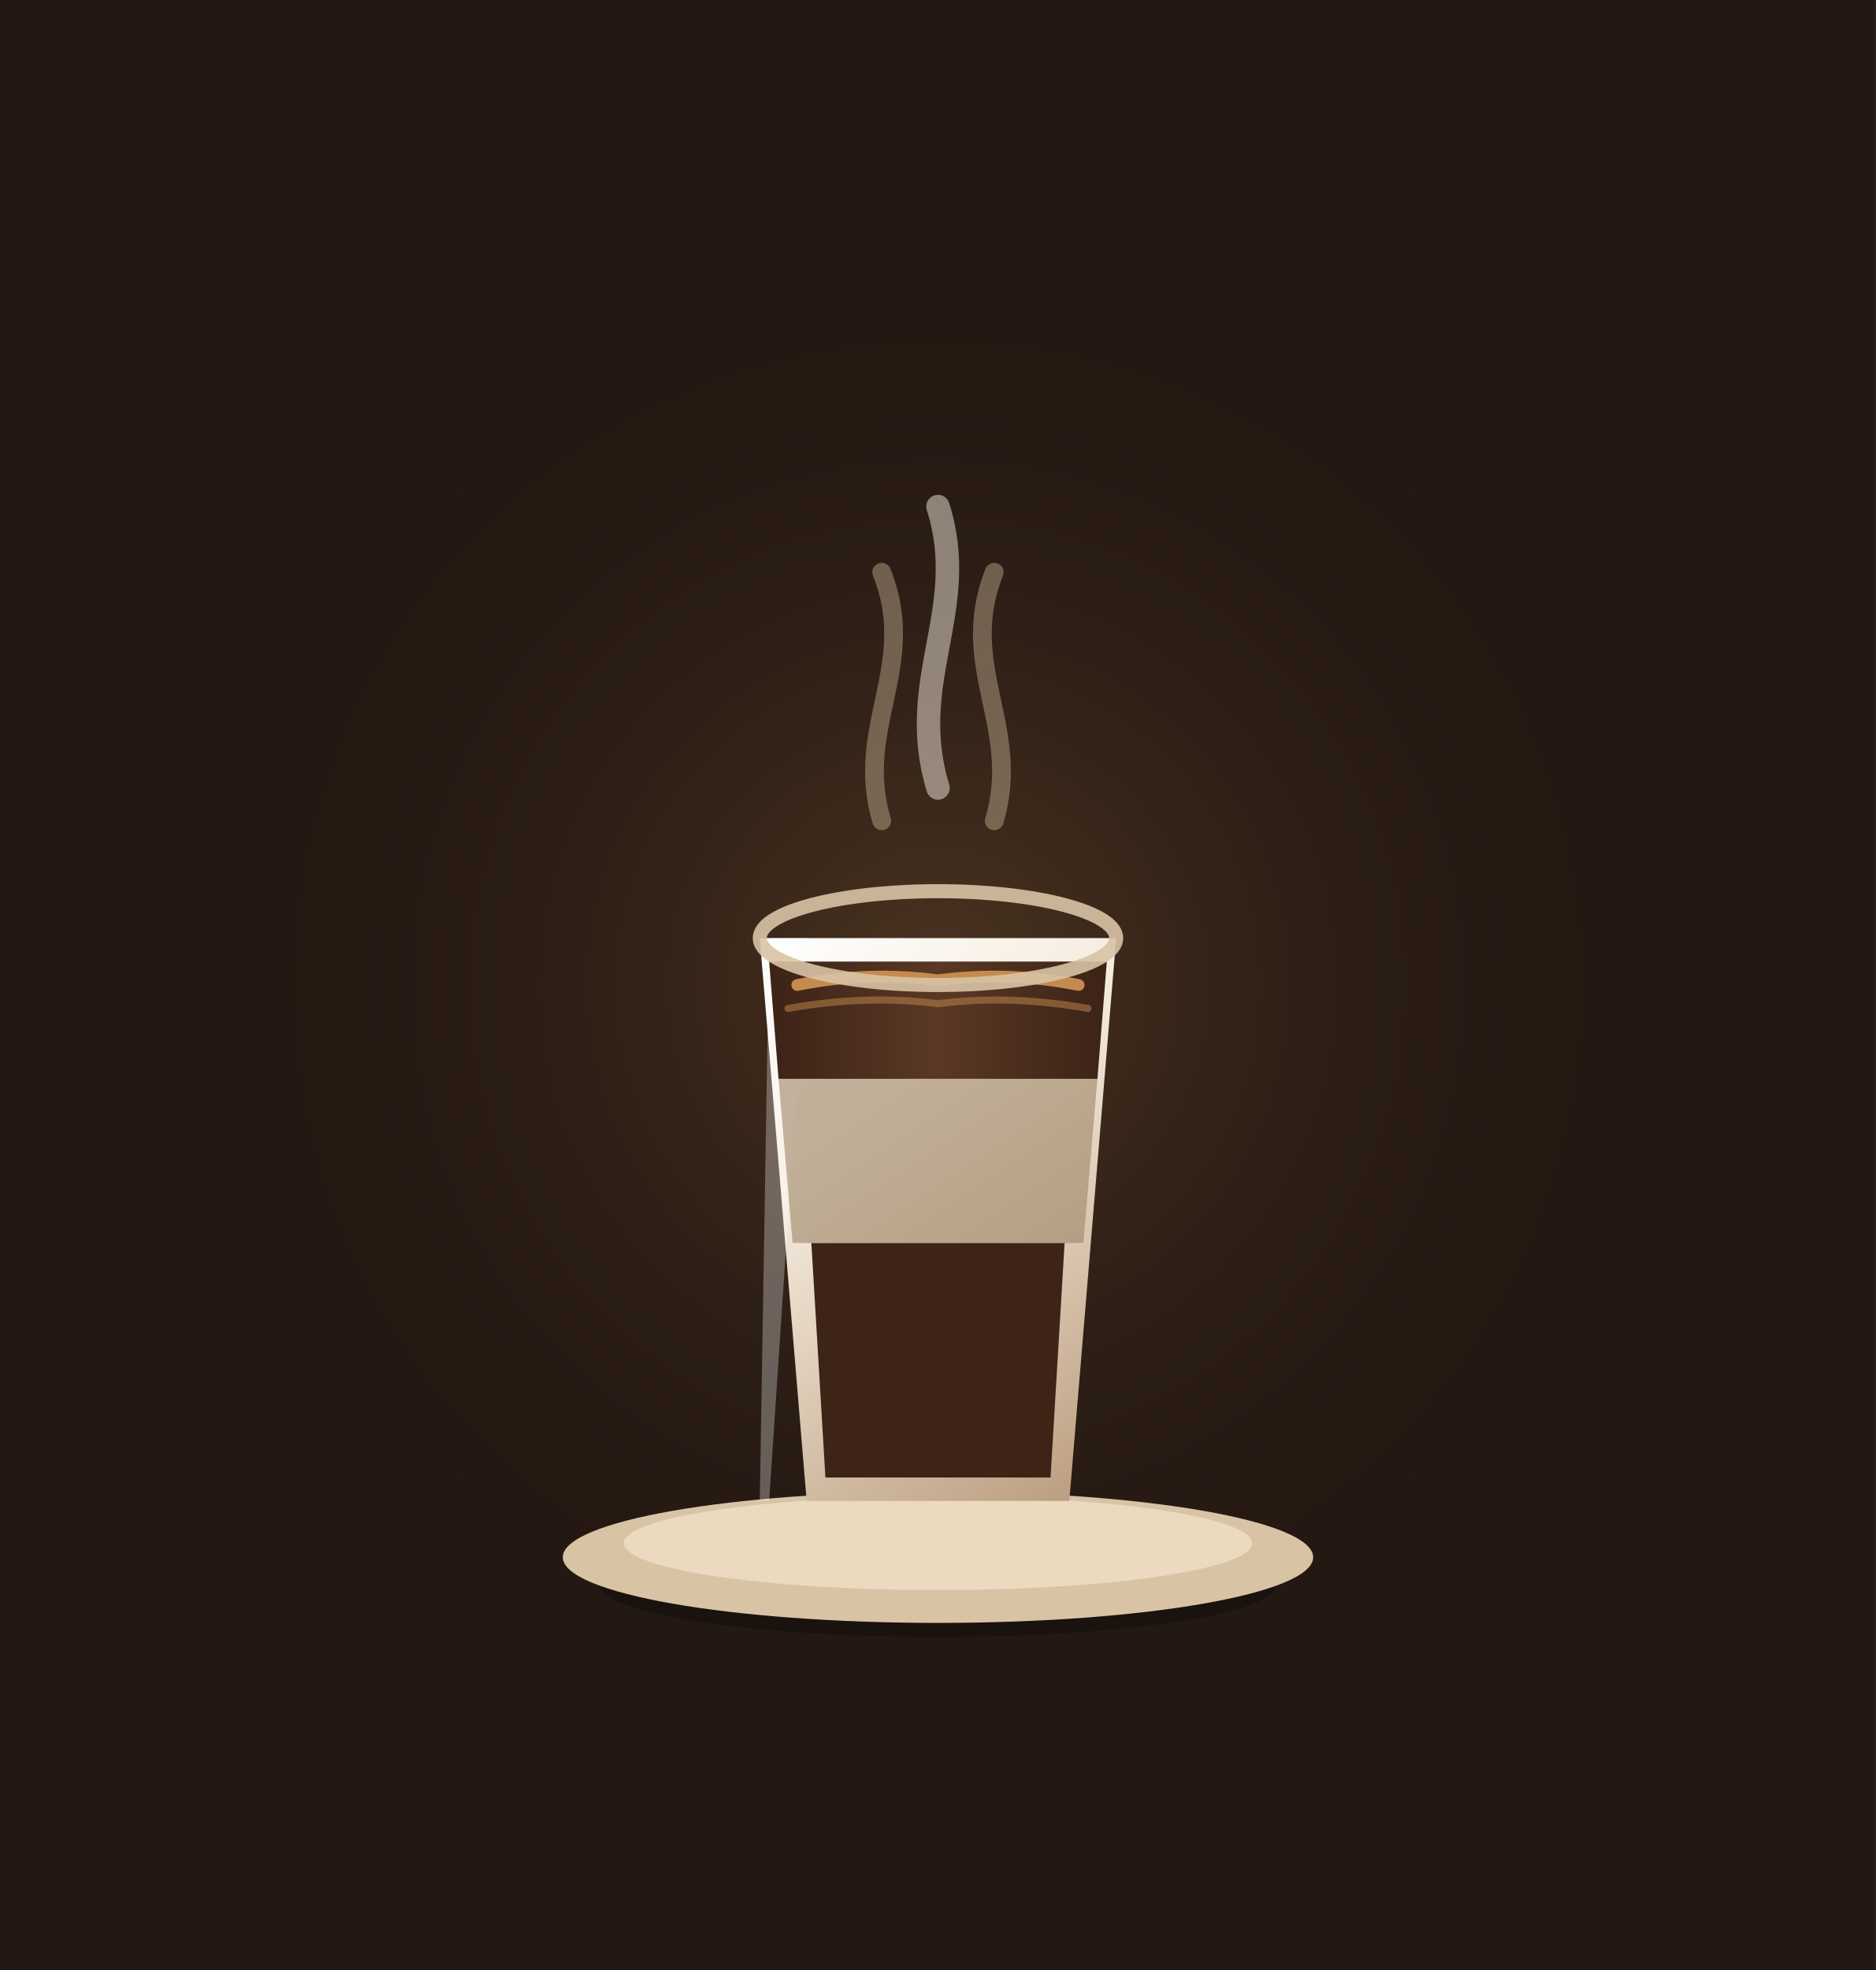
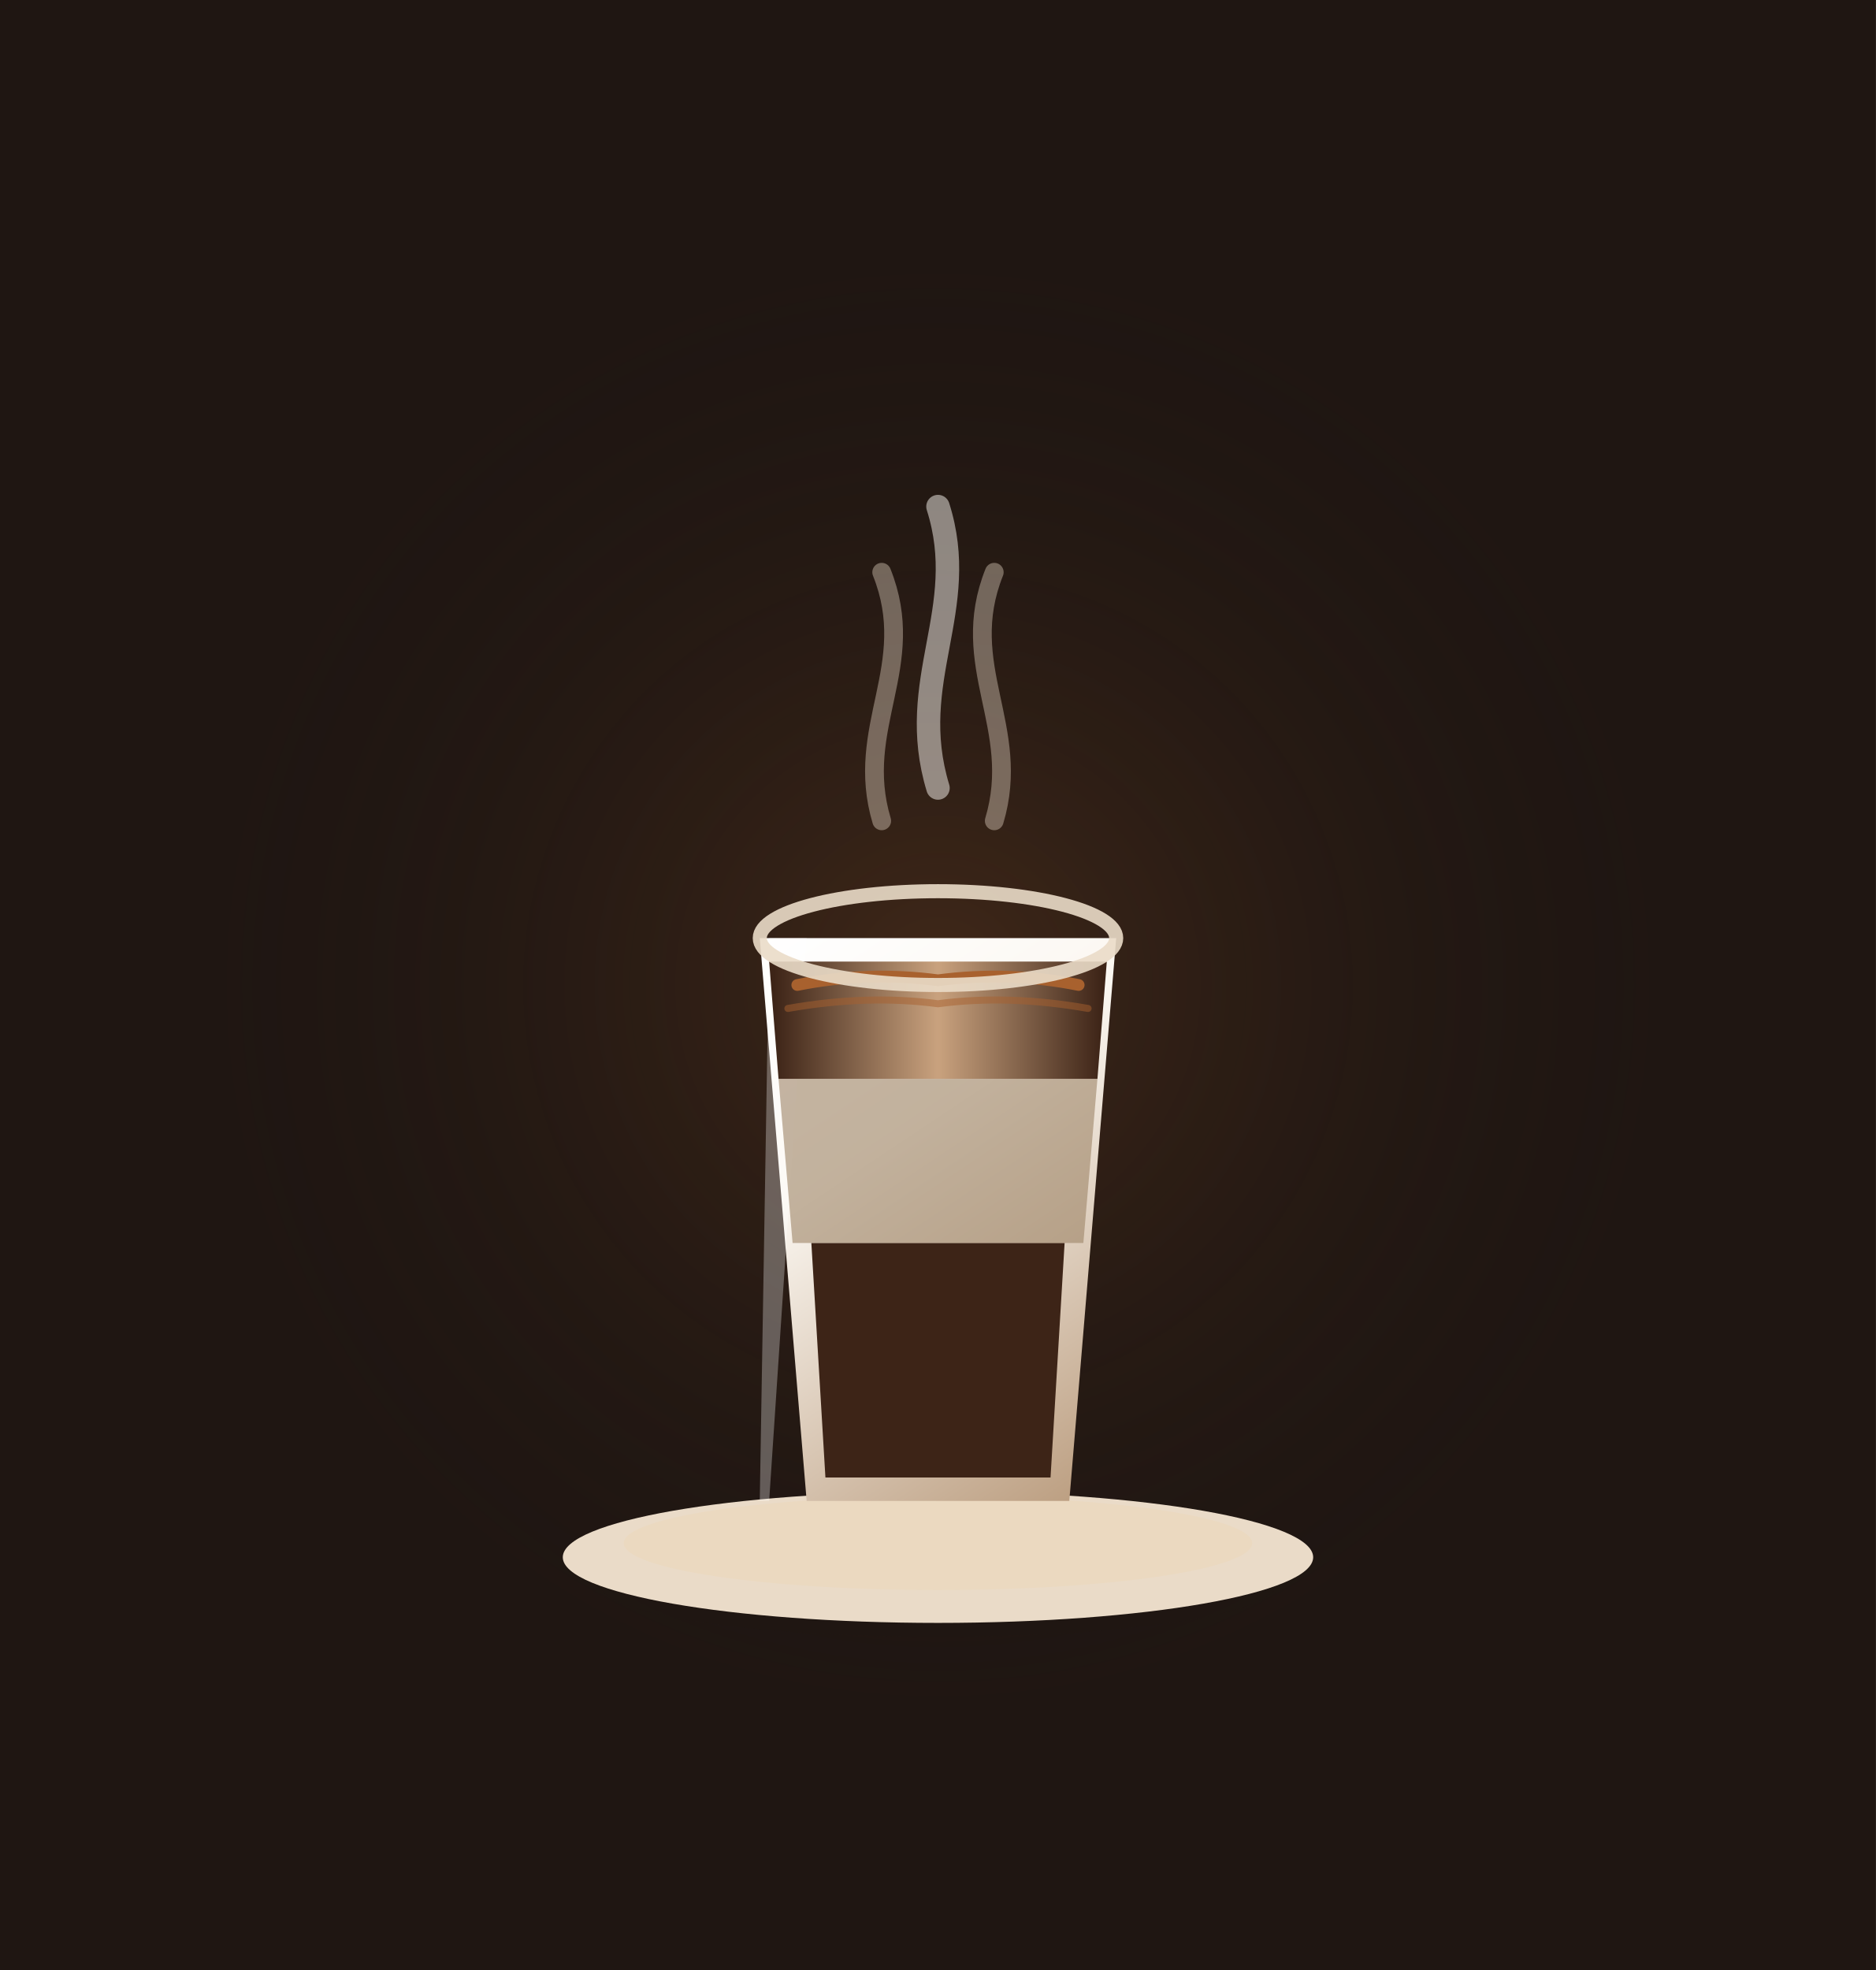
<svg xmlns="http://www.w3.org/2000/svg" viewBox="0 0 400 420" fill="none">
  <defs>
    <radialGradient id="glow3" cx="200" cy="210" r="160" gradientUnits="userSpaceOnUse">
-       <stop offset="0%" stop-color="#C58B4E" stop-opacity="0.25" />
-       <stop offset="100%" stop-color="#241812" stop-opacity="0" />
+       <stop offset="0%" stop-color="#A8612E" stop-opacity="0.25" />
+       <stop offset="100%" stop-color="#1F1612" stop-opacity="0" />
    </radialGradient>
    <linearGradient id="cortadoCup" x1="160" y1="200" x2="240" y2="320" gradientUnits="userSpaceOnUse">
      <stop offset="0%" stop-color="#FFFFFF" />
-       <stop offset="35%" stop-color="#F5EBDD" />
+       <stop offset="35%" stop-color="#FBF7F1" />
      <stop offset="100%" stop-color="#B8997A" />
    </linearGradient>
    <linearGradient id="cortadoLiquid" x1="165" y1="215" x2="235" y2="215" gradientUnits="userSpaceOnUse">
      <stop offset="0%" stop-color="#3D2417" />
-       <stop offset="50%" stop-color="#5A3825" />
+       <stop offset="50%" stop-color="#C9A27E" />
      <stop offset="100%" stop-color="#3D2417" />
    </linearGradient>
  </defs>
-   <rect width="400" height="420" fill="#241812" />
+   <rect width="400" height="420" fill="#1F1612" />
  <circle cx="200" cy="210" r="160" fill="url(#glow3)" />
-   <ellipse cx="200" cy="338" rx="72" ry="11" fill="#18100C" opacity="0.8" />
-   <ellipse cx="200" cy="332" rx="80" ry="14" fill="#D8C3A5" />
+   <ellipse cx="200" cy="338" rx="72" ry="11" fill="#1F1612" opacity="0.8" />
+   <ellipse cx="200" cy="332" rx="80" ry="14" fill="#EADBC8" />
  <ellipse cx="200" cy="329" rx="67" ry="10" fill="#EBD9C0" />
  <path d="M162 200 H238 L228 320 H172 Z" fill="url(#cortadoCup)" />
  <path d="M164 200 H172 L164 320 H162 Z" fill="#FFFFFF" opacity="0.3" />
  <path d="M173 265 H227 L224 315 H176 Z" fill="#3D2417" />
  <path d="M166 230 H234 L231 265 H169 Z" fill="#9C8366" opacity="0.6" />
  <path d="M164 205 H236 L234 230 H166 Z" fill="url(#cortadoLiquid)" />
-   <path d="M170 210 Q185 207 200 209 Q215 207 230 210" stroke="#C58B4E" stroke-width="2.5" stroke-linecap="round" fill="none" />
-   <path d="M168 215 Q185 212 200 214 Q215 212 232 215" stroke="#C58B4E" stroke-opacity="0.5" stroke-width="1.5" stroke-linecap="round" fill="none" />
-   <ellipse cx="200" cy="200" rx="38" ry="10" fill="none" stroke="#D8C3A5" stroke-width="3" opacity="0.9" />
-   <path d="M188 175 C182 155 196 142 188 122" stroke="#D8C3A5" stroke-opacity="0.4" stroke-width="4" stroke-linecap="round" fill="none" />
-   <path d="M200 168 C193 145 207 130 200 108" stroke="#F5EBDD" stroke-opacity="0.5" stroke-width="5" stroke-linecap="round" fill="none" />
-   <path d="M212 175 C218 155 204 142 212 122" stroke="#D8C3A5" stroke-opacity="0.4" stroke-width="4" stroke-linecap="round" fill="none" />
+   <path d="M170 210 Q185 207 200 209 Q215 207 230 210" stroke="#A8612E" stroke-width="2.5" stroke-linecap="round" fill="none" />
+   <path d="M168 215 Q185 212 200 214 Q215 212 232 215" stroke="#A8612E" stroke-opacity="0.5" stroke-width="1.5" stroke-linecap="round" fill="none" />
+   <ellipse cx="200" cy="200" rx="38" ry="10" fill="none" stroke="#EADBC8" stroke-width="3" opacity="0.9" />
+   <path d="M188 175 C182 155 196 142 188 122" stroke="#EADBC8" stroke-opacity="0.4" stroke-width="4" stroke-linecap="round" fill="none" />
+   <path d="M200 168 C193 145 207 130 200 108" stroke="#FBF7F1" stroke-opacity="0.5" stroke-width="5" stroke-linecap="round" fill="none" />
+   <path d="M212 175 C218 155 204 142 212 122" stroke="#EADBC8" stroke-opacity="0.4" stroke-width="4" stroke-linecap="round" fill="none" />
</svg>
